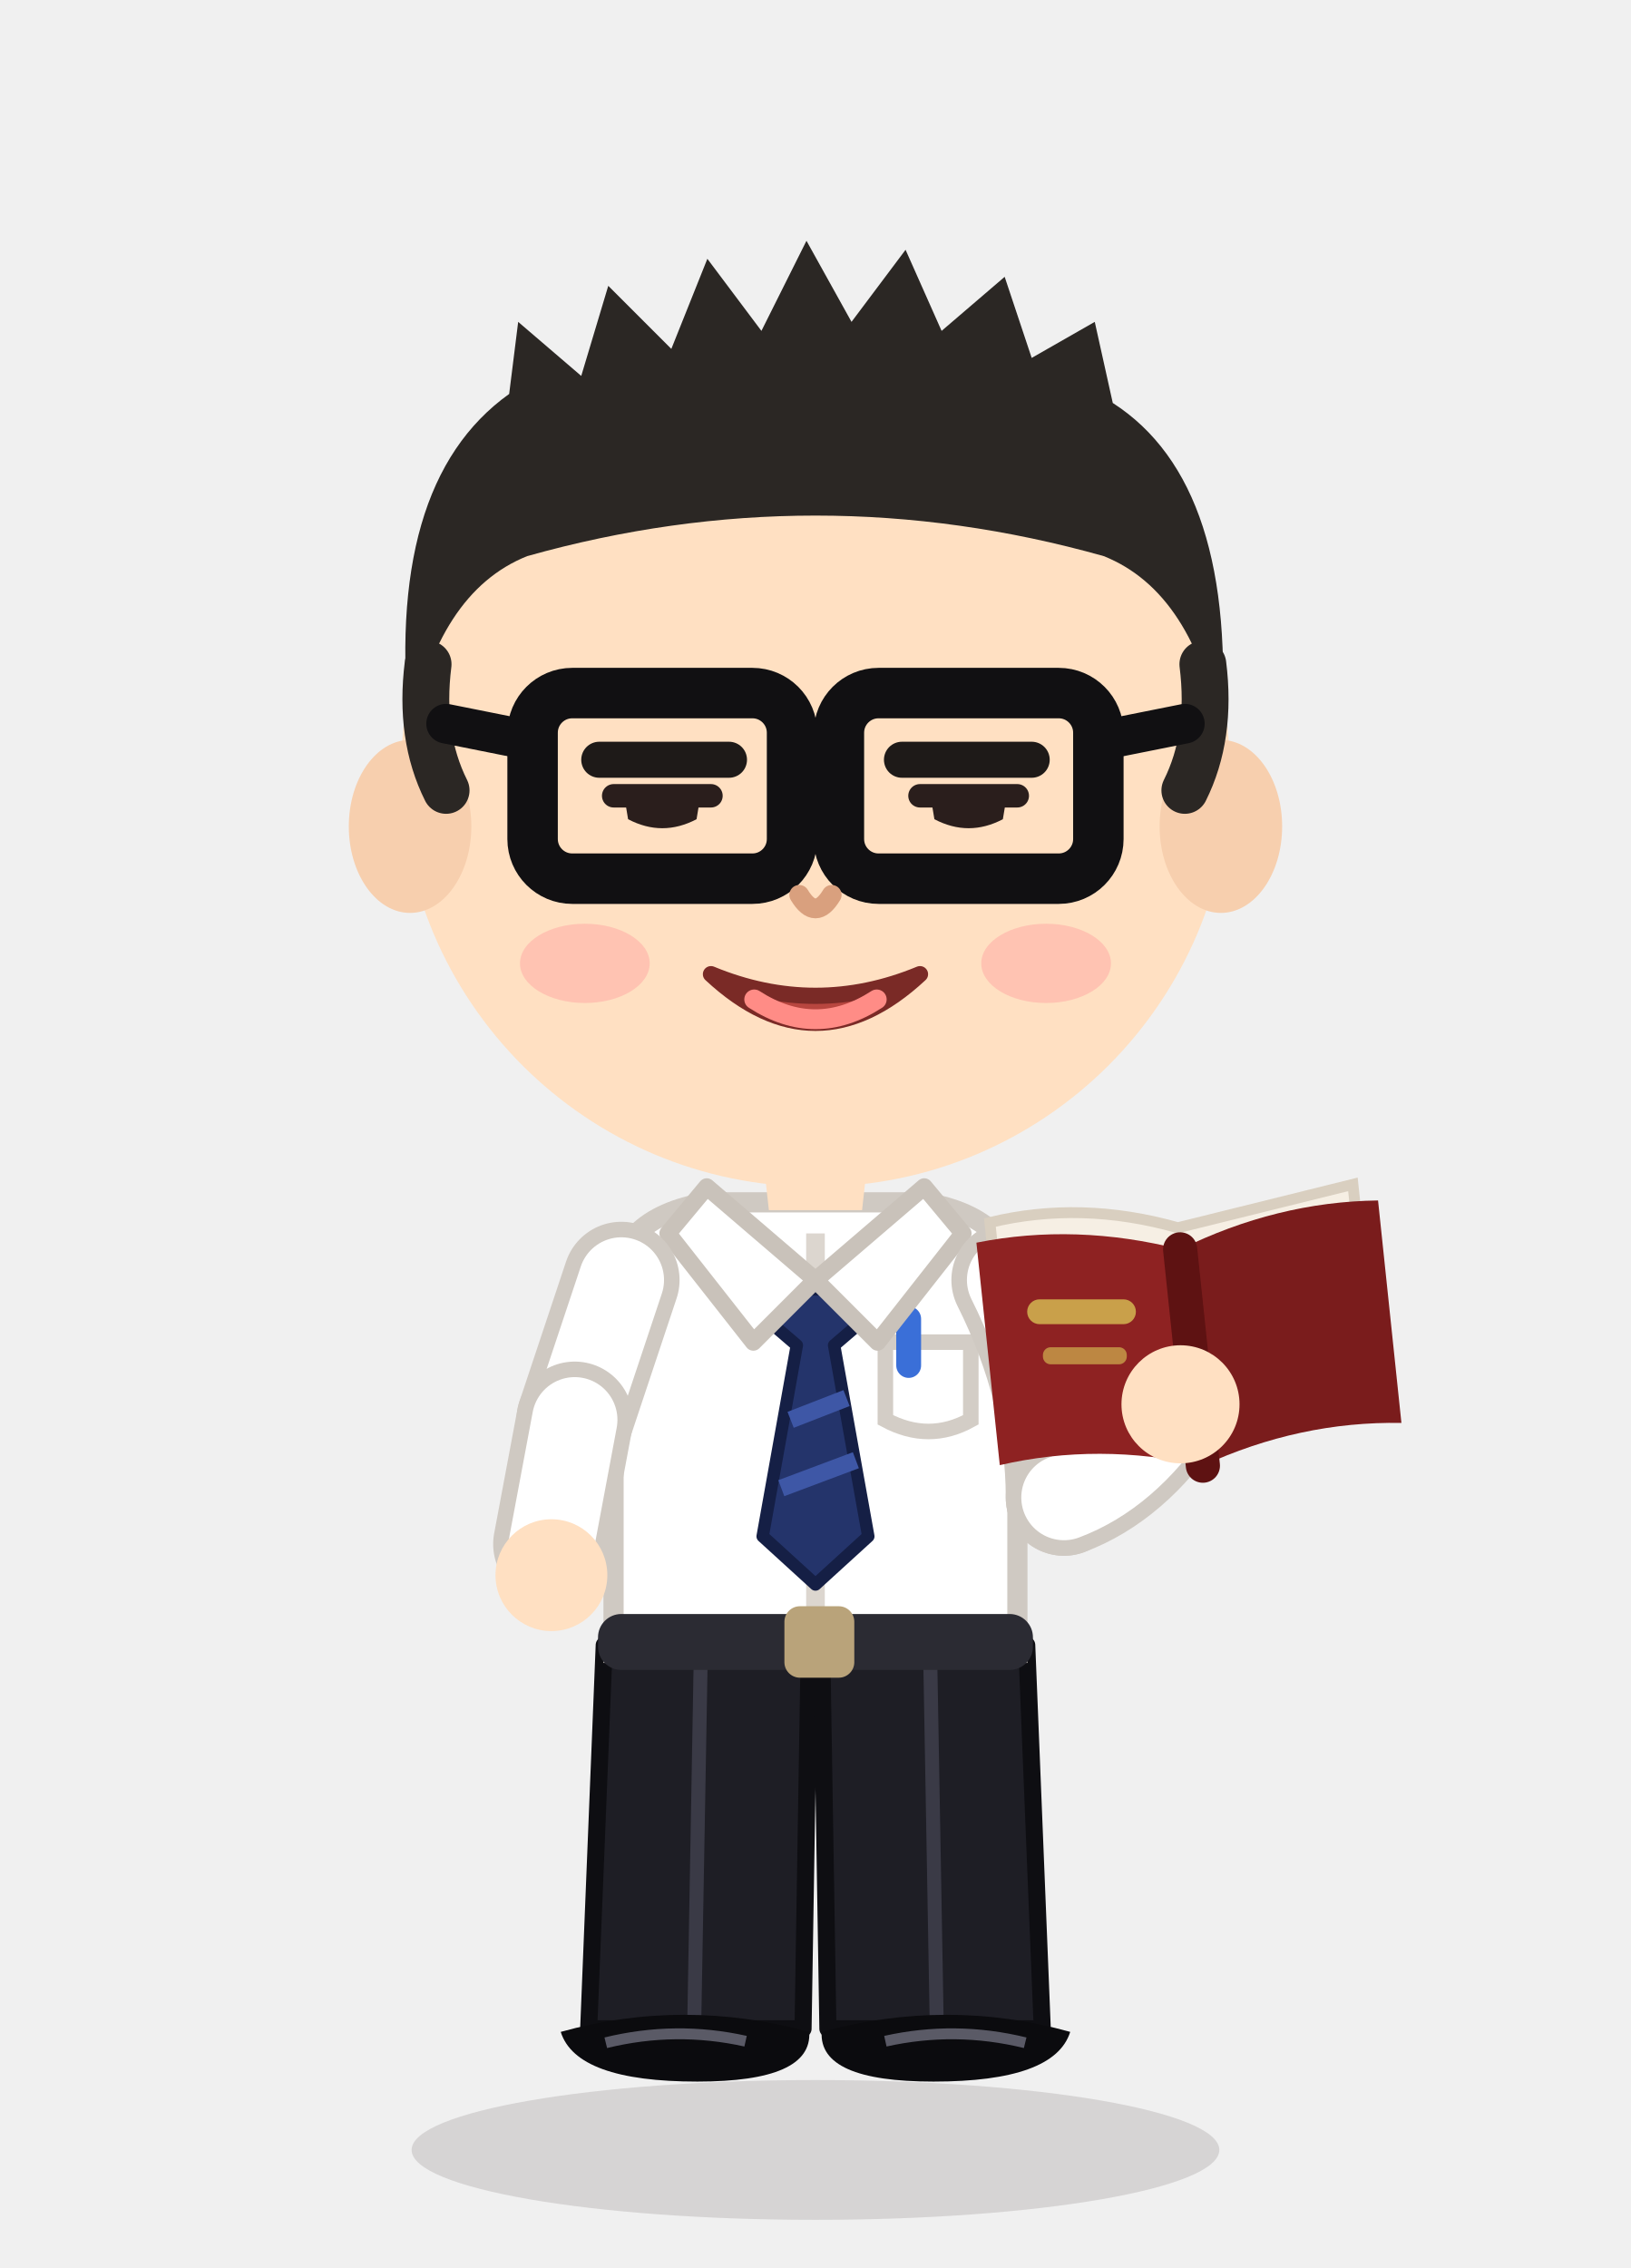
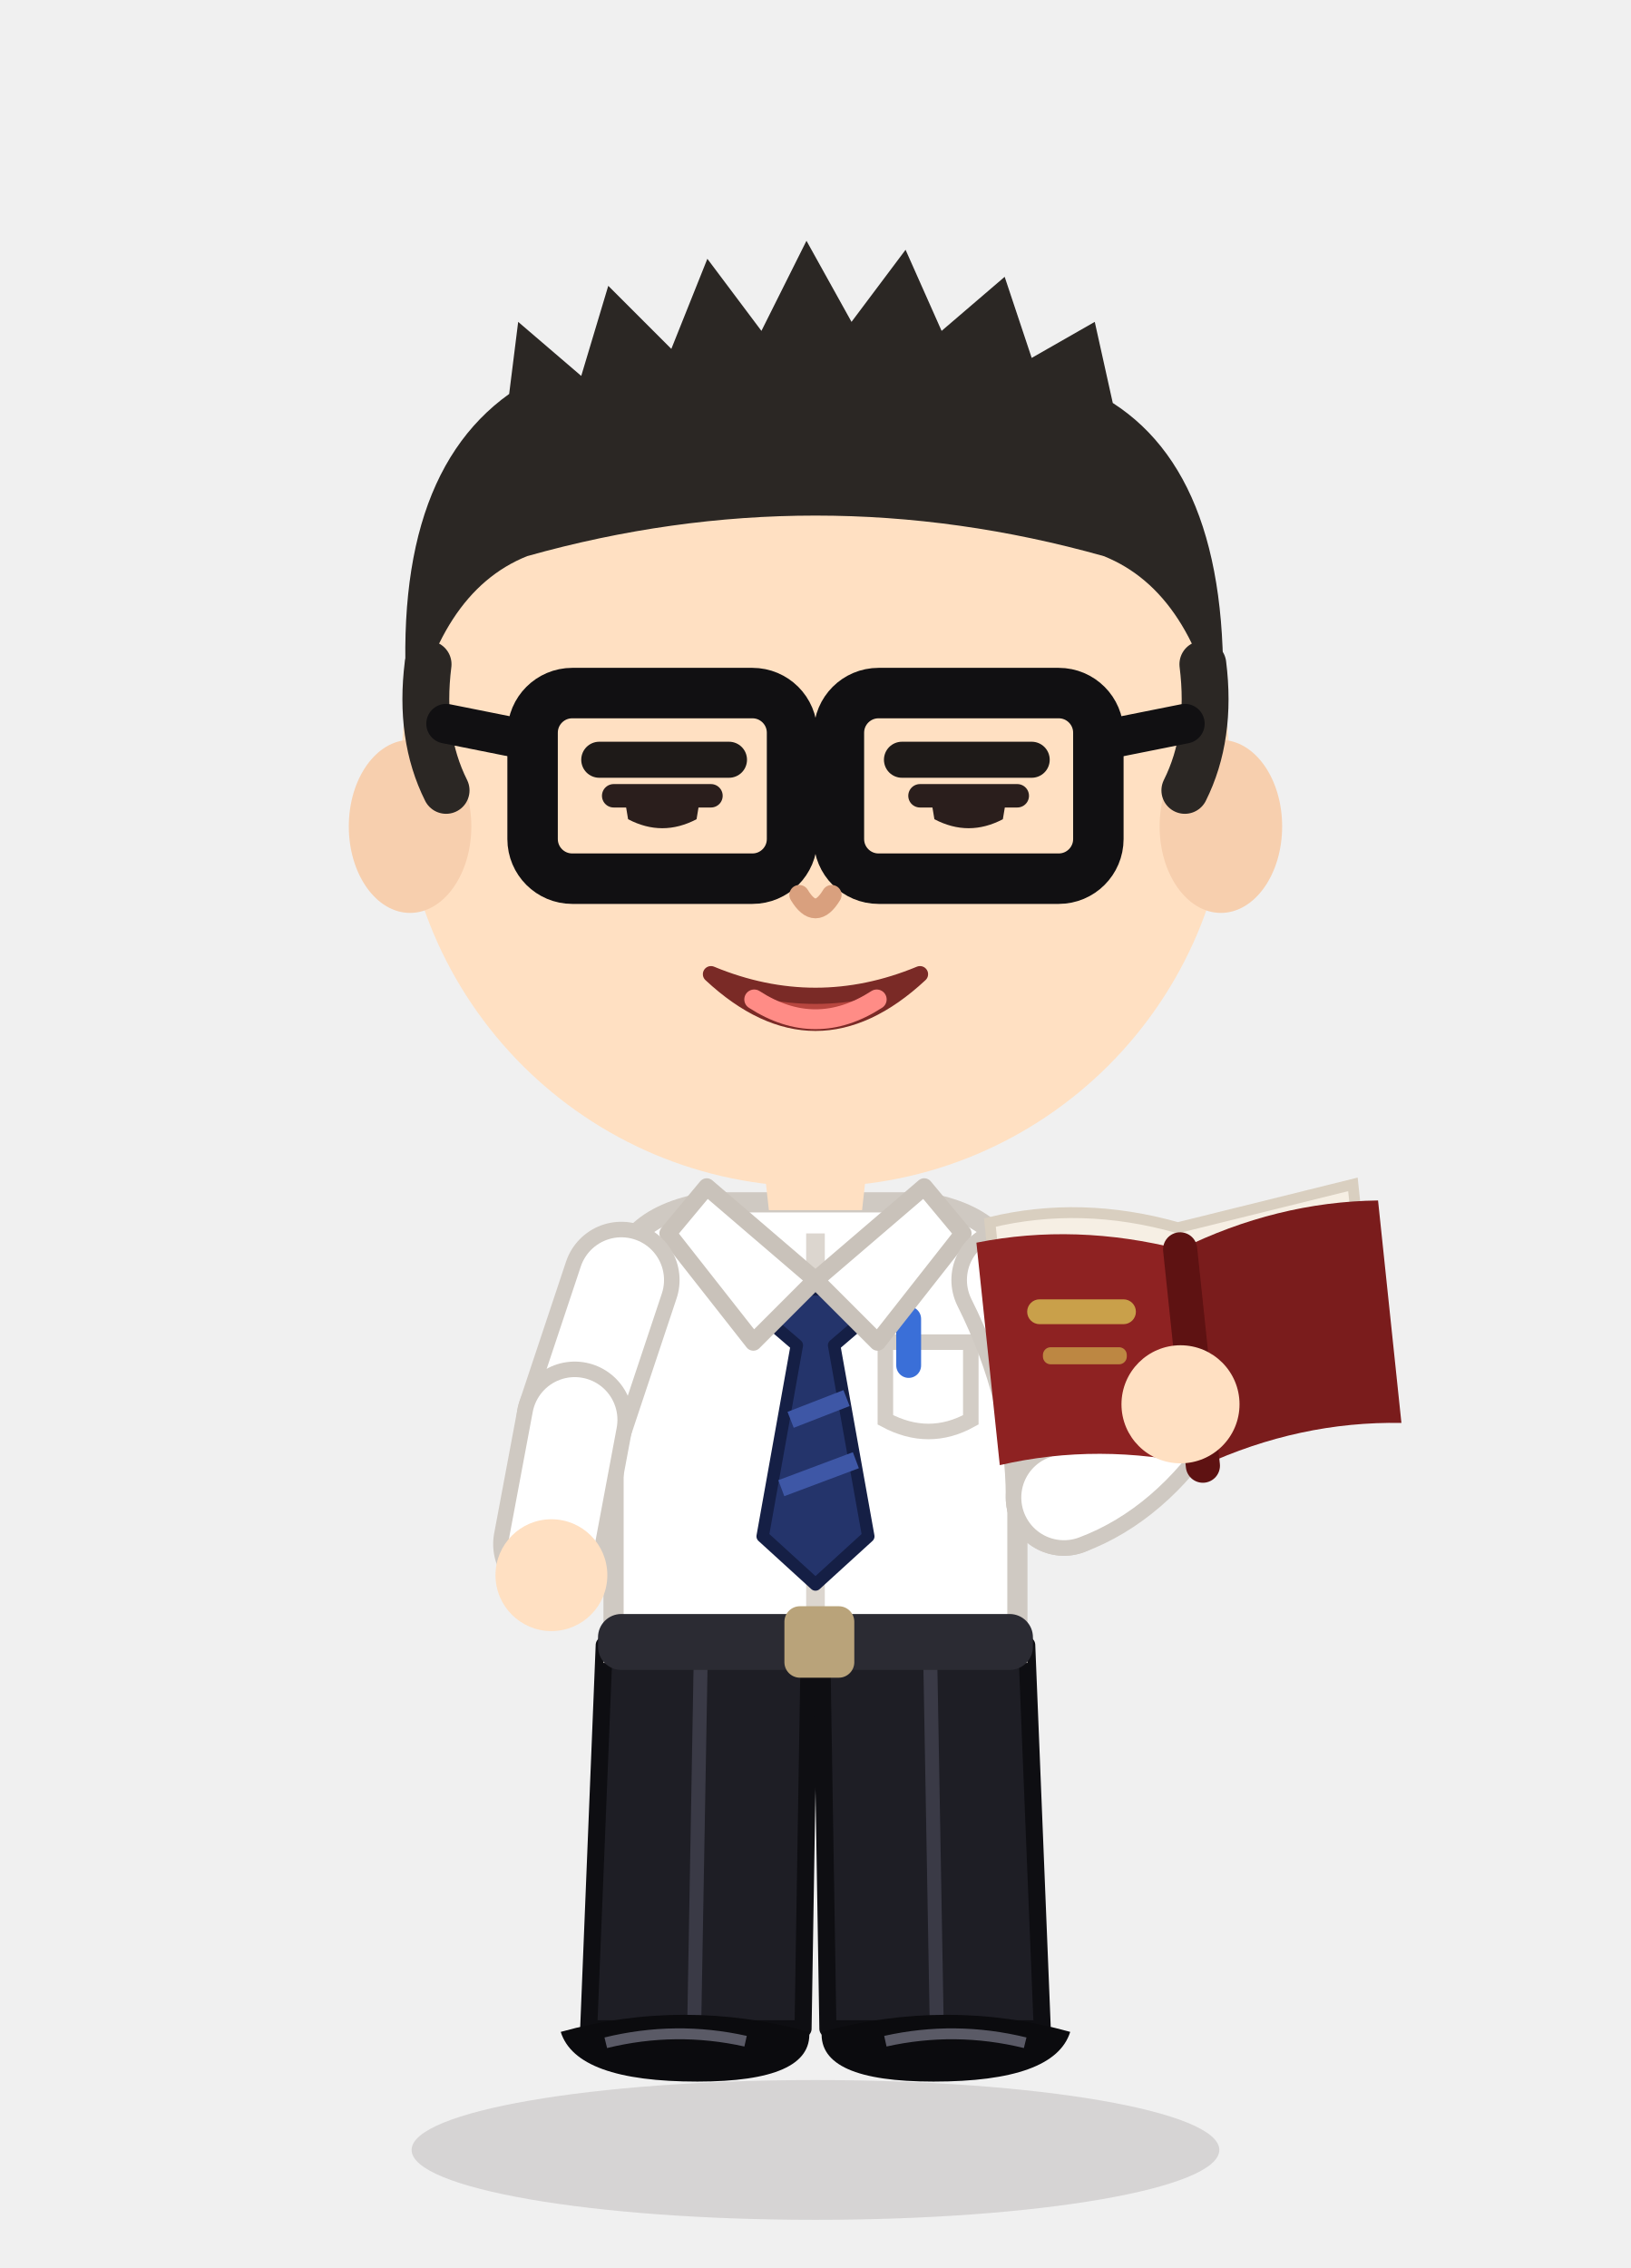
<svg xmlns="http://www.w3.org/2000/svg" viewBox="22.5 2.6 105 146" class="dz ted">
  <ellipse cx="75" cy="141" rx="26" ry="4.5" fill="rgba(42,26,23,.13)" />
  <g class="tWhole" style="transform-origin:75px 141px">
    <g class="tLegL" style="transform-origin:66px 118px">
      <path d="M61.4 108.5 L74.6 108.5 L74.2 133.2 L60.4 133.2 Z" fill="#1E1E25" stroke="#0E0E12" stroke-width="1.1" stroke-linejoin="round" />
      <path d="M67.6 110 L67.2 132.6" stroke="#3A3A46" stroke-width=".9" />
      <path d="M58.6 133.4 Q66.5 131.2 74.6 133.4 Q74.8 136.6 67.4 136.6 Q59.6 136.6 58.6 133.4 Z" fill="#0B0B0E" />
      <path d="M61.5 134.1 Q66 133 70.5 134" stroke="#5A5A66" stroke-width=".7" fill="none" />
    </g>
    <g class="tLegR" style="transform-origin:84px 118px">
      <path d="M75.4 108.5 L88.6 108.5 L89.6 133.2 L75.8 133.2 Z" fill="#1E1E25" stroke="#0E0E12" stroke-width="1.1" stroke-linejoin="round" />
      <path d="M82.4 110 L82.8 132.6" stroke="#3A3A46" stroke-width=".9" />
      <path d="M75.4 133.4 Q83.5 131.2 91.4 133.4 Q90.4 136.6 82.6 136.6 Q75.2 136.6 75.4 133.4 Z" fill="#0B0B0E" />
      <path d="M79.5 134 Q84 133 88.5 134.1" stroke="#5A5A66" stroke-width=".7" fill="none" />
    </g>
    <path d="M62 86 Q62 81 68 80 L82 80 Q88 81 88 86 L88 109 L62 109 Z" fill="#FFFFFF" stroke="#CFC9C2" stroke-width="1.3" />
    <path d="M75 82 L75 109" stroke="#DCD6CF" stroke-width="1.2" />
    <path d="M73.2 85.6 L76.8 85.6 L77.6 88 L76.2 89.2 L78.4 101.5 L75 104.6 L71.6 101.5 L73.8 89.2 L72.4 88 Z" fill="#24346B" stroke="#151F45" stroke-width=".8" stroke-linejoin="round" />
    <path d="M73.4 94 L77 92.6 M72.8 98.4 L77.6 96.6" stroke="#3E57A6" stroke-width="1.1" />
    <path d="M79.5 89 L85 89 L85 94 Q82.3 95.5 79.5 94 Z" fill="none" stroke="#D3CDC6" stroke-width="1" />
    <path d="M81 87.5 L81 90.5" stroke="#3A6FD8" stroke-width="1.6" stroke-linecap="round" />
    <path d="M68 79 L75 85 L71 89 L65.5 82 Z M82 79 L75 85 L79 89 L84.5 82 Z" fill="#FFFFFF" stroke="#C9C2BA" stroke-width="1.1" stroke-linejoin="round" />
    <rect x="61" y="106.5" width="28" height="3.6" rx="1.5" fill="#2B2B33" />
    <rect x="73" y="106" width="4.5" height="4.6" rx="1" fill="#B9A37A" />
    <path d="M71.5 76 L78.5 76 L78 80.5 L72 80.5 Z" fill="#FFE0C2" />
    <g class="tHead" style="transform-origin:75px 80px">
      <g transform="translate(75 79) scale(1.16) translate(-75 -79)">
        <circle cx="75" cy="56" r="23" fill="#FFE0C2" />
        <ellipse cx="52.5" cy="59" rx="3.4" ry="4.8" fill="#F7CFAE" />
        <ellipse cx="97.5" cy="59" rx="3.4" ry="4.8" fill="#F7CFAE" />
        <path d="M52.5 54 Q51 40 58 35 L58.5 31 L62 34 L63.5 29 L67 32.5 L69 27.5 L72 31.5 L74.5 26.5 L77 31 L80 27 L82 31.5 L85.5 28.5 L87 33 L90.5 31 L91.5 35.5 Q98.5 40 97.5 54 Q96 46 91 44 Q75 39.5 59 44 Q54 46 52.5 54Z" fill="#2B2724" />
        <path d="M53.5 50 Q53 54 54.5 57 M96.5 50 Q97 54 95.5 57" stroke="#2B2724" stroke-width="2.6" fill="none" stroke-linecap="round" />
        <g class="blink" style="transform-origin:75px 57px">
          <path d="M64.4 57.4 L68.6 57.4 L68.4 58.6 Q66.5 59.6 64.6 58.6 Z M81.4 57.4 L85.6 57.4 L85.4 58.6 Q83.5 59.6 81.6 58.6 Z" fill="#2A1E1C" />
          <path d="M63.8 57.3 L69.2 57.3 M80.8 57.3 L86.2 57.3" stroke="#2A1E1C" stroke-width="1.3" stroke-linecap="round" />
          <path d="M63 55.3 L70.2 55.3 M79.8 55.3 L87 55.3" stroke="#1E1A18" stroke-width="2" fill="none" stroke-linecap="round" />
        </g>
        <rect x="59.3" y="51.6" width="14.4" height="10.3" rx="2.2" fill="none" stroke="#111012" stroke-width="2.8" />
        <rect x="76.3" y="51.6" width="14.4" height="10.3" rx="2.2" fill="none" stroke="#111012" stroke-width="2.8" />
        <path d="M73.5 55 Q75 53.5 76.5 55" stroke="#111012" stroke-width="2.2" fill="none" />
        <path d="M59.5 54.3 L54.5 53.3 M90.5 54.3 L95.5 53.3" stroke="#111012" stroke-width="2.2" stroke-linecap="round" />
-         <ellipse cx="62.2" cy="66.6" rx="3.6" ry="2.2" fill="#FF9C9C" opacity=".42" />
-         <ellipse cx="87.8" cy="66.6" rx="3.6" ry="2.2" fill="#FF9C9C" opacity=".42" />
        <path d="M74.1 62.8 Q75 64.3 75.9 62.8" stroke="#D9A07E" stroke-width="1.1" fill="none" stroke-linecap="round" />
        <path d="M69.2 67.2 Q75 72.6 80.8 67.2 Q75 69.6 69.2 67.2 Z" fill="#B8463F" stroke="#7A2A26" stroke-width=".9" stroke-linejoin="round" />
        <path d="M71.6 68.6 Q75 70.8 78.4 68.6" stroke="#FF8C86" stroke-width="1.1" fill="none" stroke-linecap="round" />
      </g>
    </g>
    <g class="tArmL" style="transform-origin:62.5px 85px">
      <path d="M62.5 85 L59.5 94" stroke="#CFC9C2" stroke-width="7.5" stroke-linecap="round" fill="none" />
      <path d="M62.5 85 L59.5 94" stroke="#FFFFFF" stroke-width="5.5" stroke-linecap="round" fill="none" />
      <g class="tForeL" style="transform-origin:59.5px 94px">
        <path d="M59.5 94 L58 102" stroke="#CFC9C2" stroke-width="7.5" stroke-linecap="round" fill="none" />
        <path d="M59.5 94 L58 102" stroke="#FFFFFF" stroke-width="5.5" stroke-linecap="round" fill="none" />
        <circle cx="58" cy="104" r="3.6" fill="#FFE0C2" />
      </g>
    </g>
    <g class="tArmR" style="transform-origin:87.5px 85px">
      <path d="M87.5 85 Q91 92 91 99" stroke="#CFC9C2" stroke-width="7.5" stroke-linecap="round" fill="none" />
      <path d="M87.5 85 Q91 92 91 99" stroke="#FFFFFF" stroke-width="5.5" stroke-linecap="round" fill="none" />
      <g class="tForeR" style="transform-origin:91px 99px">
        <path d="M91 99 Q95 97.5 98 93" stroke="#CFC9C2" stroke-width="7.5" stroke-linecap="round" fill="none" />
        <path d="M91 99 Q95 97.5 98 93" stroke="#FFFFFF" stroke-width="5.5" stroke-linecap="round" fill="none" />
        <g transform="rotate(-6 99 88)">
          <path d="M87 80 Q93 79.2 99 81.6 L110.5 80 L110.5 94.5 Q104.5 93.6 99 96 Q93 93.6 87 94.5 Z" fill="#F6EFE4" stroke="#D9CFC0" stroke-width=".7" />
          <path d="M86 81.2 Q92.5 80.6 99 83 L99 97 Q92.5 94.8 86 95.6 Z" fill="#8E2222" />
          <path d="M112 81.2 Q105.5 80.6 99 83 L99 97 Q105.5 94.8 112 95.6 Z" fill="#7A1C1C" />
          <path d="M99 83 L99 97" stroke="#5E1212" stroke-width="2.2" stroke-linecap="round" />
          <rect x="88.8" y="85.5" width="7" height="1.6" rx=".8" fill="#C9A04A" transform="rotate(6 92 86)" />
          <rect x="89.5" y="88.6" width="5.4" height="1.1" rx=".5" fill="#C9A04A" opacity=".8" transform="rotate(6 92 89)" />
        </g>
        <circle cx="98.5" cy="93" r="3.8" fill="#FFE0C2" />
      </g>
    </g>
  </g>
</svg>
